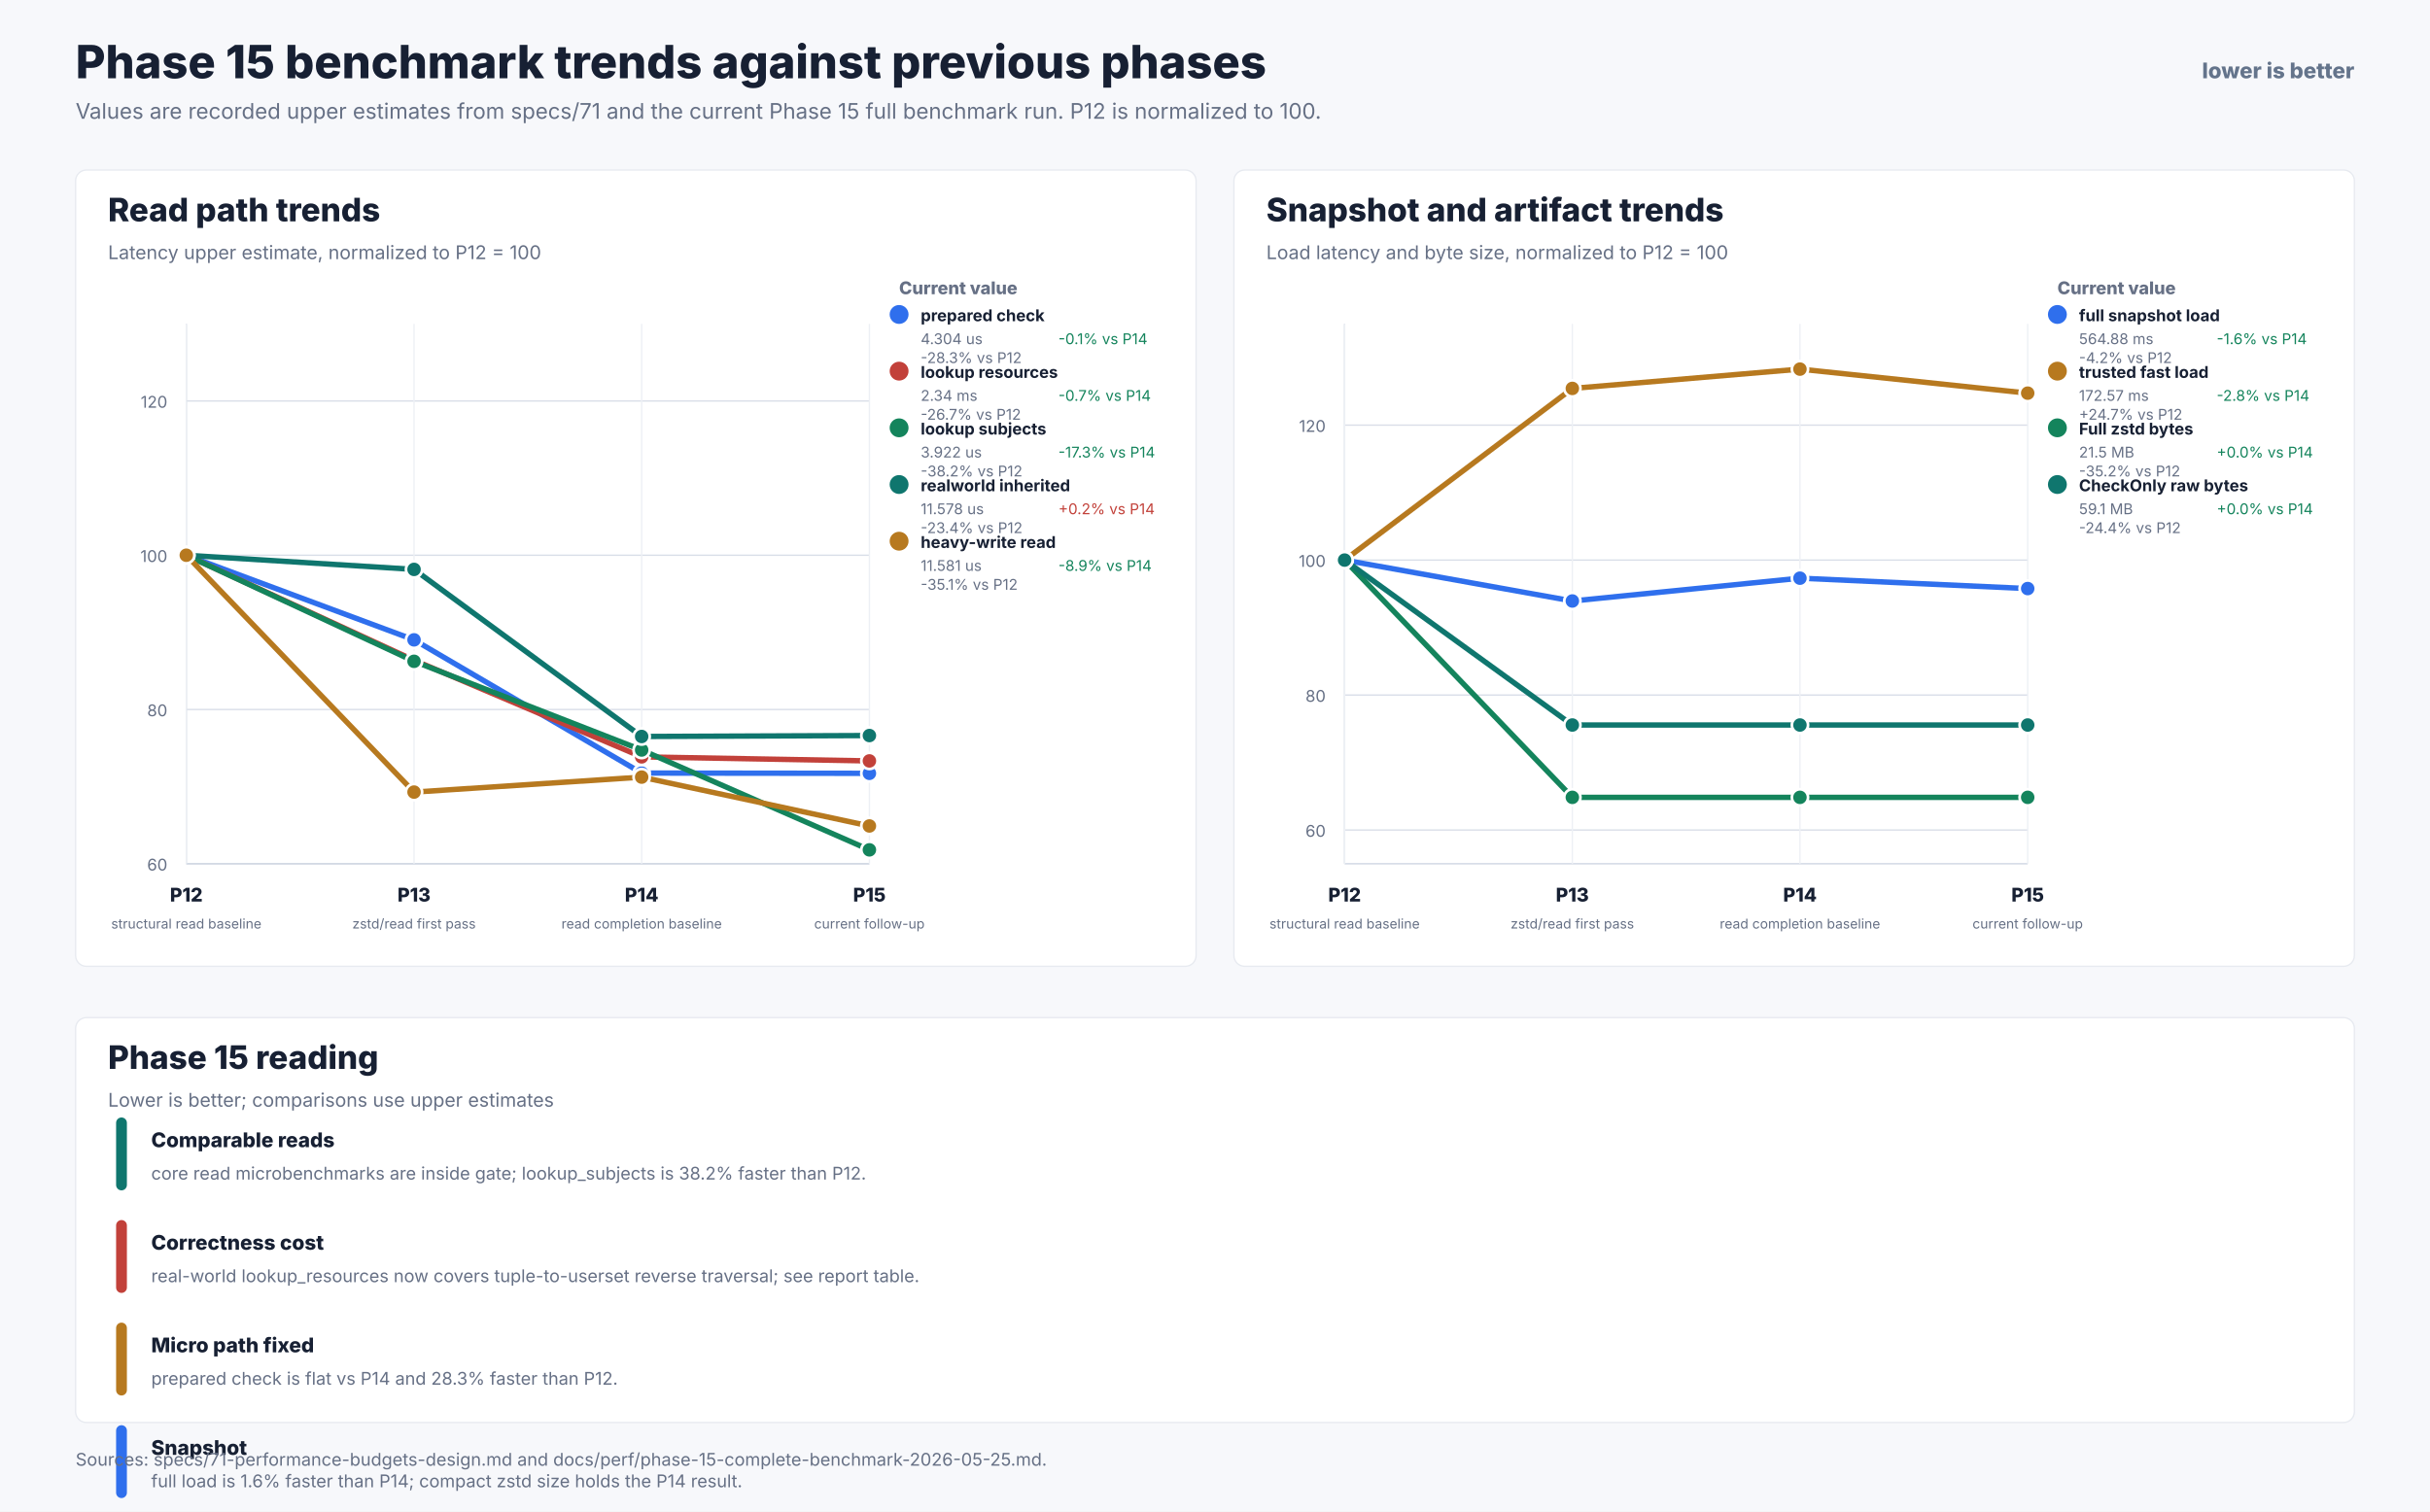
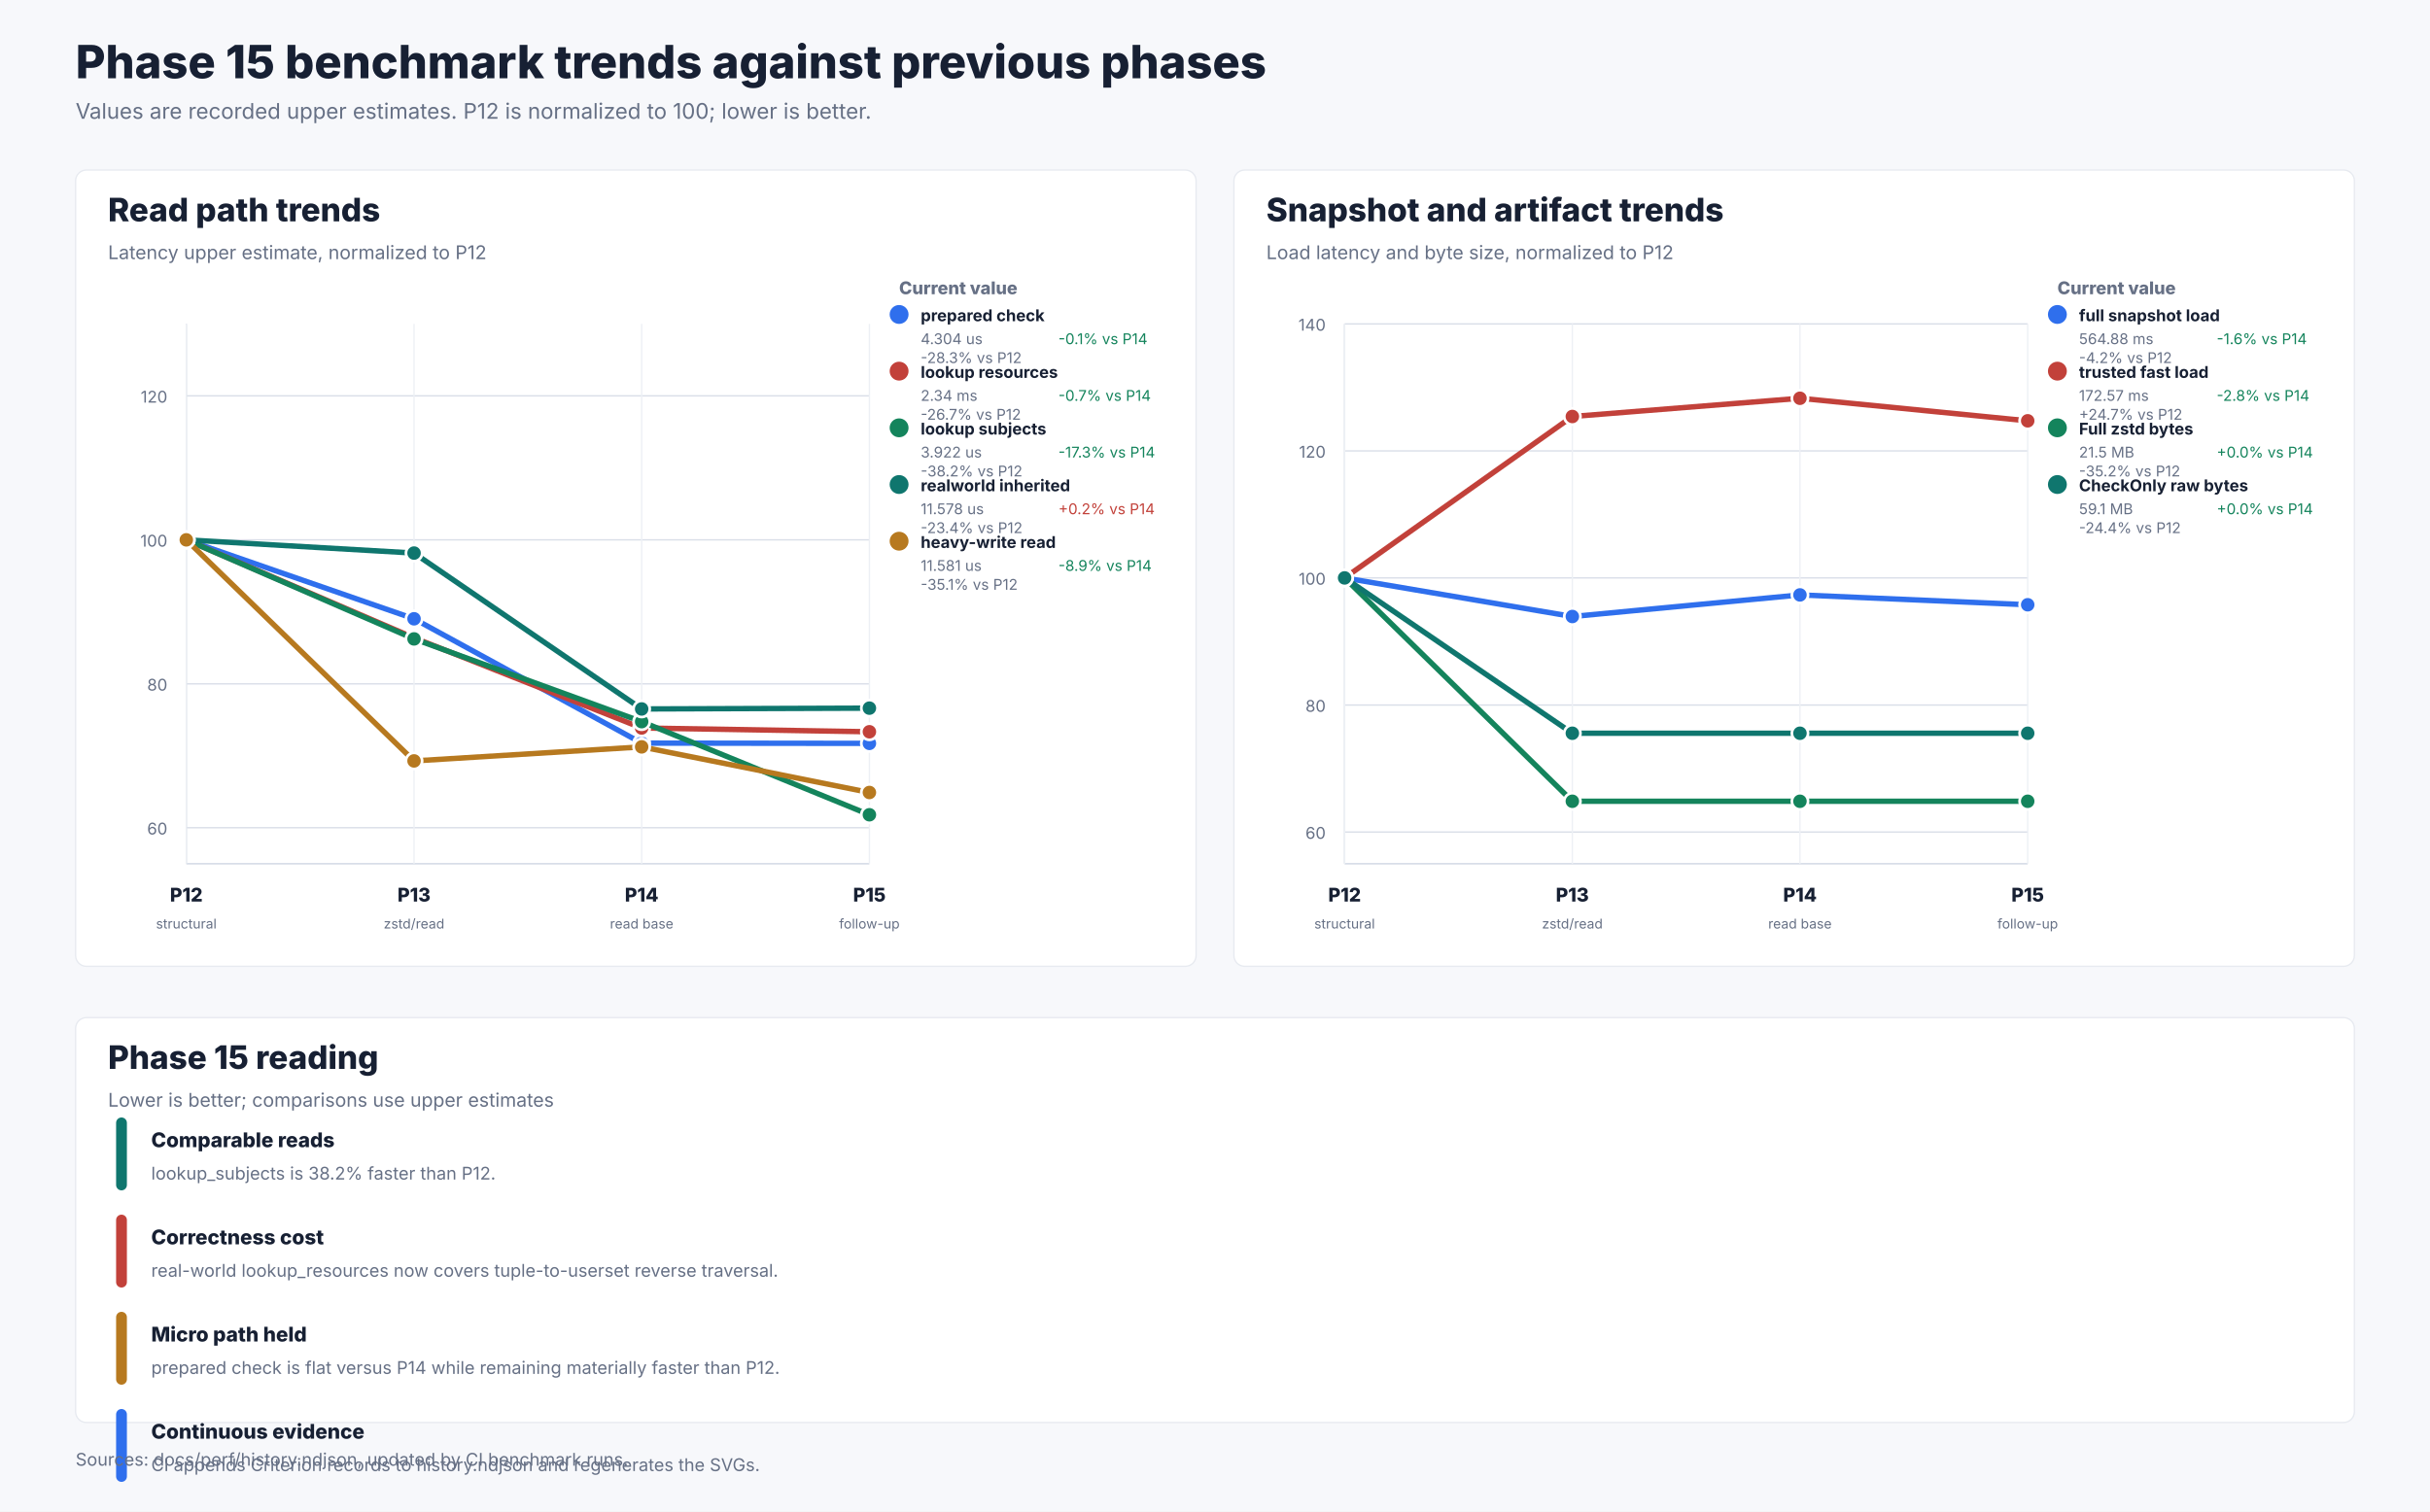
<svg xmlns="http://www.w3.org/2000/svg" width="1800" height="1120" viewBox="0 0 1800 1120" role="img" aria-labelledby="title desc">
  <rect width="1800" height="1120" fill="#f7f8fb" />
  <text x="56.0" y="58.0" font-size="34" font-weight="800" font-family="Inter, ui-sans-serif, system-ui, -apple-system, BlinkMacSystemFont, Segoe UI, sans-serif" fill="#172033" text-anchor="start">Phase 15 benchmark trends against previous phases</text>
-   <text x="56.0" y="88.0" font-size="16" font-weight="400" font-family="Inter, ui-sans-serif, system-ui, -apple-system, BlinkMacSystemFont, Segoe UI, sans-serif" fill="#667085" text-anchor="start">Values are recorded upper estimates from specs/71 and the current Phase 15 full benchmark run. P12 is normalized to 100.</text>
-   <text x="1744.0" y="58.0" font-size="16" font-weight="800" font-family="Inter, ui-sans-serif, system-ui, -apple-system, BlinkMacSystemFont, Segoe UI, sans-serif" fill="#64748b" text-anchor="end">lower is better</text>
+   <text x="56.0" y="88.0" font-size="16" font-weight="400" font-family="Inter, ui-sans-serif, system-ui, -apple-system, BlinkMacSystemFont, Segoe UI, sans-serif" fill="#667085" text-anchor="start">Values are recorded upper estimates. P12 is normalized to 100; lower is better.</text>
  <rect x="56.0" y="126.0" width="830.0" height="590.0" rx="8.0" fill="#ffffff" stroke="#e7eaf0" />
  <text x="80.0" y="164.0" font-size="24" font-weight="800" font-family="Inter, ui-sans-serif, system-ui, -apple-system, BlinkMacSystemFont, Segoe UI, sans-serif" fill="#172033" text-anchor="start">Read path trends</text>
-   <text x="80.0" y="192.0" font-size="14" font-weight="400" font-family="Inter, ui-sans-serif, system-ui, -apple-system, BlinkMacSystemFont, Segoe UI, sans-serif" fill="#667085" text-anchor="start">Latency upper estimate, normalized to P12 = 100</text>
-   <line x1="138.0" y1="640.0" x2="644.0" y2="640.0" stroke="#d9dee8" stroke-width="1.0" />
-   <text x="124.0" y="645.0" font-size="12" font-weight="400" font-family="Inter, ui-sans-serif, system-ui, -apple-system, BlinkMacSystemFont, Segoe UI, sans-serif" fill="#667085" text-anchor="end">60</text>
-   <line x1="138.0" y1="525.7" x2="644.0" y2="525.7" stroke="#d9dee8" stroke-width="1.0" />
-   <text x="124.0" y="530.7" font-size="12" font-weight="400" font-family="Inter, ui-sans-serif, system-ui, -apple-system, BlinkMacSystemFont, Segoe UI, sans-serif" fill="#667085" text-anchor="end">80</text>
-   <line x1="138.0" y1="411.4" x2="644.0" y2="411.4" stroke="#d9dee8" stroke-width="1.0" />
-   <text x="124.0" y="416.4" font-size="12" font-weight="400" font-family="Inter, ui-sans-serif, system-ui, -apple-system, BlinkMacSystemFont, Segoe UI, sans-serif" fill="#667085" text-anchor="end">100</text>
-   <line x1="138.0" y1="297.1" x2="644.0" y2="297.1" stroke="#d9dee8" stroke-width="1.0" />
-   <text x="124.0" y="302.1" font-size="12" font-weight="400" font-family="Inter, ui-sans-serif, system-ui, -apple-system, BlinkMacSystemFont, Segoe UI, sans-serif" fill="#667085" text-anchor="end">120</text>
+   <text x="80.0" y="192.0" font-size="14" font-weight="400" font-family="Inter, ui-sans-serif, system-ui, -apple-system, BlinkMacSystemFont, Segoe UI, sans-serif" fill="#667085" text-anchor="start">Latency upper estimate, normalized to P12</text>
+   <line x1="138.0" y1="613.3" x2="644.0" y2="613.3" stroke="#d9dee8" stroke-width="1.0" />
+   <text x="124.0" y="618.3" font-size="12" font-weight="400" font-family="Inter, ui-sans-serif, system-ui, -apple-system, BlinkMacSystemFont, Segoe UI, sans-serif" fill="#667085" text-anchor="end">60</text>
+   <line x1="138.0" y1="506.7" x2="644.0" y2="506.7" stroke="#d9dee8" stroke-width="1.0" />
+   <text x="124.0" y="511.7" font-size="12" font-weight="400" font-family="Inter, ui-sans-serif, system-ui, -apple-system, BlinkMacSystemFont, Segoe UI, sans-serif" fill="#667085" text-anchor="end">80</text>
+   <line x1="138.0" y1="400.0" x2="644.0" y2="400.0" stroke="#d9dee8" stroke-width="1.0" />
+   <text x="124.0" y="405.0" font-size="12" font-weight="400" font-family="Inter, ui-sans-serif, system-ui, -apple-system, BlinkMacSystemFont, Segoe UI, sans-serif" fill="#667085" text-anchor="end">100</text>
+   <line x1="138.0" y1="293.3" x2="644.0" y2="293.3" stroke="#d9dee8" stroke-width="1.0" />
+   <text x="124.0" y="298.3" font-size="12" font-weight="400" font-family="Inter, ui-sans-serif, system-ui, -apple-system, BlinkMacSystemFont, Segoe UI, sans-serif" fill="#667085" text-anchor="end">120</text>
  <line x1="138.0" y1="240.0" x2="138.0" y2="640.0" stroke="#cfd6e2" stroke-width="1.0" />
  <line x1="138.0" y1="640.0" x2="644.0" y2="640.0" stroke="#cfd6e2" stroke-width="1.0" />
  <line x1="138.0" y1="240.0" x2="138.0" y2="640.0" stroke="#edf0f5" stroke-width="1.0" />
  <text x="138.0" y="668.0" font-size="14" font-weight="800" font-family="Inter, ui-sans-serif, system-ui, -apple-system, BlinkMacSystemFont, Segoe UI, sans-serif" fill="#172033" text-anchor="middle">P12</text>
-   <text x="138.0" y="688.0" font-size="10" font-weight="400" font-family="Inter, ui-sans-serif, system-ui, -apple-system, BlinkMacSystemFont, Segoe UI, sans-serif" fill="#667085" text-anchor="middle">structural read baseline</text>
+   <text x="138.0" y="688.0" font-size="10" font-weight="400" font-family="Inter, ui-sans-serif, system-ui, -apple-system, BlinkMacSystemFont, Segoe UI, sans-serif" fill="#667085" text-anchor="middle">structural</text>
  <line x1="306.7" y1="240.0" x2="306.7" y2="640.0" stroke="#edf0f5" stroke-width="1.0" />
  <text x="306.7" y="668.0" font-size="14" font-weight="800" font-family="Inter, ui-sans-serif, system-ui, -apple-system, BlinkMacSystemFont, Segoe UI, sans-serif" fill="#172033" text-anchor="middle">P13</text>
-   <text x="306.7" y="688.0" font-size="10" font-weight="400" font-family="Inter, ui-sans-serif, system-ui, -apple-system, BlinkMacSystemFont, Segoe UI, sans-serif" fill="#667085" text-anchor="middle">zstd/read first pass</text>
+   <text x="306.7" y="688.0" font-size="10" font-weight="400" font-family="Inter, ui-sans-serif, system-ui, -apple-system, BlinkMacSystemFont, Segoe UI, sans-serif" fill="#667085" text-anchor="middle">zstd/read</text>
  <line x1="475.3" y1="240.0" x2="475.3" y2="640.0" stroke="#edf0f5" stroke-width="1.0" />
  <text x="475.3" y="668.0" font-size="14" font-weight="800" font-family="Inter, ui-sans-serif, system-ui, -apple-system, BlinkMacSystemFont, Segoe UI, sans-serif" fill="#172033" text-anchor="middle">P14</text>
-   <text x="475.3" y="688.0" font-size="10" font-weight="400" font-family="Inter, ui-sans-serif, system-ui, -apple-system, BlinkMacSystemFont, Segoe UI, sans-serif" fill="#667085" text-anchor="middle">read completion baseline</text>
+   <text x="475.3" y="688.0" font-size="10" font-weight="400" font-family="Inter, ui-sans-serif, system-ui, -apple-system, BlinkMacSystemFont, Segoe UI, sans-serif" fill="#667085" text-anchor="middle">read base</text>
  <line x1="644.0" y1="240.0" x2="644.0" y2="640.0" stroke="#edf0f5" stroke-width="1.0" />
  <text x="644.0" y="668.0" font-size="14" font-weight="800" font-family="Inter, ui-sans-serif, system-ui, -apple-system, BlinkMacSystemFont, Segoe UI, sans-serif" fill="#172033" text-anchor="middle">P15</text>
-   <text x="644.0" y="688.0" font-size="10" font-weight="400" font-family="Inter, ui-sans-serif, system-ui, -apple-system, BlinkMacSystemFont, Segoe UI, sans-serif" fill="#667085" text-anchor="middle">current follow-up</text>
-   <polyline points="138.0,411.4 306.7,474.1 475.3,572.8 644.0,573.0" fill="none" stroke="#2f6fed" stroke-width="4" stroke-linecap="round" stroke-linejoin="round" />
-   <circle cx="138.0" cy="411.4" r="6.0" fill="#2f6fed" stroke="#ffffff" stroke-width="2" />
-   <circle cx="306.7" cy="474.1" r="6.0" fill="#2f6fed" stroke="#ffffff" stroke-width="2" />
-   <circle cx="475.3" cy="572.8" r="6.0" fill="#2f6fed" stroke="#ffffff" stroke-width="2" />
-   <circle cx="644.0" cy="573.0" r="6.0" fill="#2f6fed" stroke="#ffffff" stroke-width="2" />
-   <polyline points="138.0,411.4 306.7,489.2 475.3,560.8 644.0,563.8" fill="none" stroke="#c2413a" stroke-width="4" stroke-linecap="round" stroke-linejoin="round" />
-   <circle cx="138.0" cy="411.4" r="6.0" fill="#c2413a" stroke="#ffffff" stroke-width="2" />
-   <circle cx="306.7" cy="489.2" r="6.0" fill="#c2413a" stroke="#ffffff" stroke-width="2" />
-   <circle cx="475.3" cy="560.8" r="6.0" fill="#c2413a" stroke="#ffffff" stroke-width="2" />
-   <circle cx="644.0" cy="563.8" r="6.0" fill="#c2413a" stroke="#ffffff" stroke-width="2" />
-   <polyline points="138.0,411.4 306.7,490.0 475.3,555.7 644.0,629.7" fill="none" stroke="#14845c" stroke-width="4" stroke-linecap="round" stroke-linejoin="round" />
-   <circle cx="138.0" cy="411.4" r="6.0" fill="#14845c" stroke="#ffffff" stroke-width="2" />
-   <circle cx="306.7" cy="490.0" r="6.0" fill="#14845c" stroke="#ffffff" stroke-width="2" />
-   <circle cx="475.3" cy="555.7" r="6.0" fill="#14845c" stroke="#ffffff" stroke-width="2" />
-   <circle cx="644.0" cy="629.7" r="6.0" fill="#14845c" stroke="#ffffff" stroke-width="2" />
-   <polyline points="138.0,411.4 306.7,421.9 475.3,545.7 644.0,545.0" fill="none" stroke="#0f766e" stroke-width="4" stroke-linecap="round" stroke-linejoin="round" />
-   <circle cx="138.0" cy="411.4" r="6.0" fill="#0f766e" stroke="#ffffff" stroke-width="2" />
-   <circle cx="306.7" cy="421.9" r="6.0" fill="#0f766e" stroke="#ffffff" stroke-width="2" />
-   <circle cx="475.3" cy="545.7" r="6.0" fill="#0f766e" stroke="#ffffff" stroke-width="2" />
-   <circle cx="644.0" cy="545.0" r="6.0" fill="#0f766e" stroke="#ffffff" stroke-width="2" />
-   <polyline points="138.0,411.4 306.7,586.9 475.3,575.8 644.0,612.0" fill="none" stroke="#b7791f" stroke-width="4" stroke-linecap="round" stroke-linejoin="round" />
-   <circle cx="138.0" cy="411.4" r="6.0" fill="#b7791f" stroke="#ffffff" stroke-width="2" />
-   <circle cx="306.7" cy="586.9" r="6.0" fill="#b7791f" stroke="#ffffff" stroke-width="2" />
-   <circle cx="475.3" cy="575.8" r="6.0" fill="#b7791f" stroke="#ffffff" stroke-width="2" />
-   <circle cx="644.0" cy="612.0" r="6.0" fill="#b7791f" stroke="#ffffff" stroke-width="2" />
+   <text x="644.0" y="688.0" font-size="10" font-weight="400" font-family="Inter, ui-sans-serif, system-ui, -apple-system, BlinkMacSystemFont, Segoe UI, sans-serif" fill="#667085" text-anchor="middle">follow-up</text>
+   <polyline points="138.0,400.0 306.7,458.5 475.3,550.6 644.0,550.8" fill="none" stroke="#2f6fed" stroke-width="4" stroke-linecap="round" stroke-linejoin="round" />
+   <circle cx="138.0" cy="400.0" r="6.0" fill="#2f6fed" stroke="#ffffff" stroke-width="2" />
+   <circle cx="306.7" cy="458.5" r="6.0" fill="#2f6fed" stroke="#ffffff" stroke-width="2" />
+   <circle cx="475.3" cy="550.6" r="6.0" fill="#2f6fed" stroke="#ffffff" stroke-width="2" />
+   <circle cx="644.0" cy="550.8" r="6.0" fill="#2f6fed" stroke="#ffffff" stroke-width="2" />
+   <polyline points="138.0,400.0 306.7,472.6 475.3,539.4 644.0,542.2" fill="none" stroke="#c2413a" stroke-width="4" stroke-linecap="round" stroke-linejoin="round" />
+   <circle cx="138.0" cy="400.0" r="6.0" fill="#c2413a" stroke="#ffffff" stroke-width="2" />
+   <circle cx="306.7" cy="472.6" r="6.0" fill="#c2413a" stroke="#ffffff" stroke-width="2" />
+   <circle cx="475.3" cy="539.4" r="6.0" fill="#c2413a" stroke="#ffffff" stroke-width="2" />
+   <circle cx="644.0" cy="542.2" r="6.0" fill="#c2413a" stroke="#ffffff" stroke-width="2" />
+   <polyline points="138.0,400.0 306.7,473.4 475.3,534.7 644.0,603.7" fill="none" stroke="#14845c" stroke-width="4" stroke-linecap="round" stroke-linejoin="round" />
+   <circle cx="138.0" cy="400.0" r="6.0" fill="#14845c" stroke="#ffffff" stroke-width="2" />
+   <circle cx="306.7" cy="473.4" r="6.0" fill="#14845c" stroke="#ffffff" stroke-width="2" />
+   <circle cx="475.3" cy="534.7" r="6.0" fill="#14845c" stroke="#ffffff" stroke-width="2" />
+   <circle cx="644.0" cy="603.7" r="6.0" fill="#14845c" stroke="#ffffff" stroke-width="2" />
+   <polyline points="138.0,400.0 306.7,409.8 475.3,525.3 644.0,524.7" fill="none" stroke="#0f766e" stroke-width="4" stroke-linecap="round" stroke-linejoin="round" />
+   <circle cx="138.0" cy="400.0" r="6.0" fill="#0f766e" stroke="#ffffff" stroke-width="2" />
+   <circle cx="306.7" cy="409.8" r="6.0" fill="#0f766e" stroke="#ffffff" stroke-width="2" />
+   <circle cx="475.3" cy="525.3" r="6.0" fill="#0f766e" stroke="#ffffff" stroke-width="2" />
+   <circle cx="644.0" cy="524.7" r="6.0" fill="#0f766e" stroke="#ffffff" stroke-width="2" />
+   <polyline points="138.0,400.0 306.7,563.8 475.3,553.4 644.0,587.2" fill="none" stroke="#b7791f" stroke-width="4" stroke-linecap="round" stroke-linejoin="round" />
+   <circle cx="138.0" cy="400.0" r="6.0" fill="#b7791f" stroke="#ffffff" stroke-width="2" />
+   <circle cx="306.7" cy="563.8" r="6.0" fill="#b7791f" stroke="#ffffff" stroke-width="2" />
+   <circle cx="475.3" cy="553.4" r="6.0" fill="#b7791f" stroke="#ffffff" stroke-width="2" />
+   <circle cx="644.0" cy="587.2" r="6.0" fill="#b7791f" stroke="#ffffff" stroke-width="2" />
  <text x="666.0" y="218.0" font-size="13" font-weight="800" font-family="Inter, ui-sans-serif, system-ui, -apple-system, BlinkMacSystemFont, Segoe UI, sans-serif" fill="#667085" text-anchor="start">Current value</text>
  <circle cx="666.0" cy="233.0" r="6.0" fill="#2f6fed" stroke="#2f6fed" stroke-width="2" />
  <text x="682.0" y="238.0" font-size="12" font-weight="700" font-family="Inter, ui-sans-serif, system-ui, -apple-system, BlinkMacSystemFont, Segoe UI, sans-serif" fill="#172033" text-anchor="start">prepared check</text>
  <text x="682.0" y="255.0" font-size="11" font-weight="400" font-family="Inter, ui-sans-serif, system-ui, -apple-system, BlinkMacSystemFont, Segoe UI, sans-serif" fill="#667085" text-anchor="start">4.304 us</text>
  <text x="784.0" y="255.0" font-size="11" font-weight="400" font-family="Inter, ui-sans-serif, system-ui, -apple-system, BlinkMacSystemFont, Segoe UI, sans-serif" fill="#14845c" text-anchor="start">-0.1% vs P14</text>
  <text x="682.0" y="269.0" font-size="11" font-weight="400" font-family="Inter, ui-sans-serif, system-ui, -apple-system, BlinkMacSystemFont, Segoe UI, sans-serif" fill="#667085" text-anchor="start">-28.3% vs P12</text>
  <circle cx="666.0" cy="275.0" r="6.0" fill="#c2413a" stroke="#c2413a" stroke-width="2" />
  <text x="682.0" y="280.0" font-size="12" font-weight="700" font-family="Inter, ui-sans-serif, system-ui, -apple-system, BlinkMacSystemFont, Segoe UI, sans-serif" fill="#172033" text-anchor="start">lookup resources</text>
  <text x="682.0" y="297.0" font-size="11" font-weight="400" font-family="Inter, ui-sans-serif, system-ui, -apple-system, BlinkMacSystemFont, Segoe UI, sans-serif" fill="#667085" text-anchor="start">2.34 ms</text>
  <text x="784.0" y="297.0" font-size="11" font-weight="400" font-family="Inter, ui-sans-serif, system-ui, -apple-system, BlinkMacSystemFont, Segoe UI, sans-serif" fill="#14845c" text-anchor="start">-0.7% vs P14</text>
  <text x="682.0" y="311.0" font-size="11" font-weight="400" font-family="Inter, ui-sans-serif, system-ui, -apple-system, BlinkMacSystemFont, Segoe UI, sans-serif" fill="#667085" text-anchor="start">-26.7% vs P12</text>
  <circle cx="666.0" cy="317.0" r="6.0" fill="#14845c" stroke="#14845c" stroke-width="2" />
  <text x="682.0" y="322.0" font-size="12" font-weight="700" font-family="Inter, ui-sans-serif, system-ui, -apple-system, BlinkMacSystemFont, Segoe UI, sans-serif" fill="#172033" text-anchor="start">lookup subjects</text>
  <text x="682.0" y="339.0" font-size="11" font-weight="400" font-family="Inter, ui-sans-serif, system-ui, -apple-system, BlinkMacSystemFont, Segoe UI, sans-serif" fill="#667085" text-anchor="start">3.922 us</text>
  <text x="784.0" y="339.0" font-size="11" font-weight="400" font-family="Inter, ui-sans-serif, system-ui, -apple-system, BlinkMacSystemFont, Segoe UI, sans-serif" fill="#14845c" text-anchor="start">-17.3% vs P14</text>
  <text x="682.0" y="353.0" font-size="11" font-weight="400" font-family="Inter, ui-sans-serif, system-ui, -apple-system, BlinkMacSystemFont, Segoe UI, sans-serif" fill="#667085" text-anchor="start">-38.2% vs P12</text>
  <circle cx="666.0" cy="359.0" r="6.0" fill="#0f766e" stroke="#0f766e" stroke-width="2" />
  <text x="682.0" y="364.0" font-size="12" font-weight="700" font-family="Inter, ui-sans-serif, system-ui, -apple-system, BlinkMacSystemFont, Segoe UI, sans-serif" fill="#172033" text-anchor="start">realworld inherited</text>
  <text x="682.0" y="381.0" font-size="11" font-weight="400" font-family="Inter, ui-sans-serif, system-ui, -apple-system, BlinkMacSystemFont, Segoe UI, sans-serif" fill="#667085" text-anchor="start">11.578 us</text>
  <text x="784.0" y="381.0" font-size="11" font-weight="400" font-family="Inter, ui-sans-serif, system-ui, -apple-system, BlinkMacSystemFont, Segoe UI, sans-serif" fill="#c2413a" text-anchor="start">+0.2% vs P14</text>
  <text x="682.0" y="395.0" font-size="11" font-weight="400" font-family="Inter, ui-sans-serif, system-ui, -apple-system, BlinkMacSystemFont, Segoe UI, sans-serif" fill="#667085" text-anchor="start">-23.4% vs P12</text>
  <circle cx="666.0" cy="401.0" r="6.0" fill="#b7791f" stroke="#b7791f" stroke-width="2" />
  <text x="682.0" y="406.0" font-size="12" font-weight="700" font-family="Inter, ui-sans-serif, system-ui, -apple-system, BlinkMacSystemFont, Segoe UI, sans-serif" fill="#172033" text-anchor="start">heavy-write read</text>
  <text x="682.0" y="423.0" font-size="11" font-weight="400" font-family="Inter, ui-sans-serif, system-ui, -apple-system, BlinkMacSystemFont, Segoe UI, sans-serif" fill="#667085" text-anchor="start">11.581 us</text>
  <text x="784.0" y="423.0" font-size="11" font-weight="400" font-family="Inter, ui-sans-serif, system-ui, -apple-system, BlinkMacSystemFont, Segoe UI, sans-serif" fill="#14845c" text-anchor="start">-8.9% vs P14</text>
  <text x="682.0" y="437.0" font-size="11" font-weight="400" font-family="Inter, ui-sans-serif, system-ui, -apple-system, BlinkMacSystemFont, Segoe UI, sans-serif" fill="#667085" text-anchor="start">-35.1% vs P12</text>
  <rect x="914.0" y="126.0" width="830.0" height="590.0" rx="8.0" fill="#ffffff" stroke="#e7eaf0" />
  <text x="938.0" y="164.0" font-size="24" font-weight="800" font-family="Inter, ui-sans-serif, system-ui, -apple-system, BlinkMacSystemFont, Segoe UI, sans-serif" fill="#172033" text-anchor="start">Snapshot and artifact trends</text>
-   <text x="938.0" y="192.0" font-size="14" font-weight="400" font-family="Inter, ui-sans-serif, system-ui, -apple-system, BlinkMacSystemFont, Segoe UI, sans-serif" fill="#667085" text-anchor="start">Load latency and byte size, normalized to P12 = 100</text>
-   <line x1="996.0" y1="615.0" x2="1502.0" y2="615.0" stroke="#d9dee8" stroke-width="1.0" />
-   <text x="982.0" y="620.0" font-size="12" font-weight="400" font-family="Inter, ui-sans-serif, system-ui, -apple-system, BlinkMacSystemFont, Segoe UI, sans-serif" fill="#667085" text-anchor="end">60</text>
-   <line x1="996.0" y1="515.0" x2="1502.0" y2="515.0" stroke="#d9dee8" stroke-width="1.0" />
-   <text x="982.0" y="520.0" font-size="12" font-weight="400" font-family="Inter, ui-sans-serif, system-ui, -apple-system, BlinkMacSystemFont, Segoe UI, sans-serif" fill="#667085" text-anchor="end">80</text>
-   <line x1="996.0" y1="415.0" x2="1502.0" y2="415.0" stroke="#d9dee8" stroke-width="1.0" />
-   <text x="982.0" y="420.0" font-size="12" font-weight="400" font-family="Inter, ui-sans-serif, system-ui, -apple-system, BlinkMacSystemFont, Segoe UI, sans-serif" fill="#667085" text-anchor="end">100</text>
-   <line x1="996.0" y1="315.0" x2="1502.0" y2="315.0" stroke="#d9dee8" stroke-width="1.0" />
-   <text x="982.0" y="320.0" font-size="12" font-weight="400" font-family="Inter, ui-sans-serif, system-ui, -apple-system, BlinkMacSystemFont, Segoe UI, sans-serif" fill="#667085" text-anchor="end">120</text>
+   <text x="938.0" y="192.0" font-size="14" font-weight="400" font-family="Inter, ui-sans-serif, system-ui, -apple-system, BlinkMacSystemFont, Segoe UI, sans-serif" fill="#667085" text-anchor="start">Load latency and byte size, normalized to P12</text>
+   <line x1="996.0" y1="616.5" x2="1502.0" y2="616.5" stroke="#d9dee8" stroke-width="1.0" />
+   <text x="982.0" y="621.5" font-size="12" font-weight="400" font-family="Inter, ui-sans-serif, system-ui, -apple-system, BlinkMacSystemFont, Segoe UI, sans-serif" fill="#667085" text-anchor="end">60</text>
+   <line x1="996.0" y1="522.4" x2="1502.0" y2="522.4" stroke="#d9dee8" stroke-width="1.0" />
+   <text x="982.0" y="527.4" font-size="12" font-weight="400" font-family="Inter, ui-sans-serif, system-ui, -apple-system, BlinkMacSystemFont, Segoe UI, sans-serif" fill="#667085" text-anchor="end">80</text>
+   <line x1="996.0" y1="428.2" x2="1502.0" y2="428.2" stroke="#d9dee8" stroke-width="1.0" />
+   <text x="982.0" y="433.2" font-size="12" font-weight="400" font-family="Inter, ui-sans-serif, system-ui, -apple-system, BlinkMacSystemFont, Segoe UI, sans-serif" fill="#667085" text-anchor="end">100</text>
+   <line x1="996.0" y1="334.1" x2="1502.0" y2="334.1" stroke="#d9dee8" stroke-width="1.0" />
+   <text x="982.0" y="339.1" font-size="12" font-weight="400" font-family="Inter, ui-sans-serif, system-ui, -apple-system, BlinkMacSystemFont, Segoe UI, sans-serif" fill="#667085" text-anchor="end">120</text>
+   <line x1="996.0" y1="240.0" x2="1502.0" y2="240.0" stroke="#d9dee8" stroke-width="1.0" />
+   <text x="982.0" y="245.0" font-size="12" font-weight="400" font-family="Inter, ui-sans-serif, system-ui, -apple-system, BlinkMacSystemFont, Segoe UI, sans-serif" fill="#667085" text-anchor="end">140</text>
  <line x1="996.0" y1="240.0" x2="996.0" y2="640.0" stroke="#cfd6e2" stroke-width="1.0" />
  <line x1="996.0" y1="640.0" x2="1502.0" y2="640.0" stroke="#cfd6e2" stroke-width="1.0" />
  <line x1="996.0" y1="240.0" x2="996.0" y2="640.0" stroke="#edf0f5" stroke-width="1.0" />
  <text x="996.0" y="668.0" font-size="14" font-weight="800" font-family="Inter, ui-sans-serif, system-ui, -apple-system, BlinkMacSystemFont, Segoe UI, sans-serif" fill="#172033" text-anchor="middle">P12</text>
-   <text x="996.0" y="688.0" font-size="10" font-weight="400" font-family="Inter, ui-sans-serif, system-ui, -apple-system, BlinkMacSystemFont, Segoe UI, sans-serif" fill="#667085" text-anchor="middle">structural read baseline</text>
+   <text x="996.0" y="688.0" font-size="10" font-weight="400" font-family="Inter, ui-sans-serif, system-ui, -apple-system, BlinkMacSystemFont, Segoe UI, sans-serif" fill="#667085" text-anchor="middle">structural</text>
  <line x1="1164.7" y1="240.0" x2="1164.7" y2="640.0" stroke="#edf0f5" stroke-width="1.0" />
  <text x="1164.7" y="668.0" font-size="14" font-weight="800" font-family="Inter, ui-sans-serif, system-ui, -apple-system, BlinkMacSystemFont, Segoe UI, sans-serif" fill="#172033" text-anchor="middle">P13</text>
-   <text x="1164.7" y="688.0" font-size="10" font-weight="400" font-family="Inter, ui-sans-serif, system-ui, -apple-system, BlinkMacSystemFont, Segoe UI, sans-serif" fill="#667085" text-anchor="middle">zstd/read first pass</text>
+   <text x="1164.7" y="688.0" font-size="10" font-weight="400" font-family="Inter, ui-sans-serif, system-ui, -apple-system, BlinkMacSystemFont, Segoe UI, sans-serif" fill="#667085" text-anchor="middle">zstd/read</text>
  <line x1="1333.3" y1="240.0" x2="1333.3" y2="640.0" stroke="#edf0f5" stroke-width="1.0" />
  <text x="1333.3" y="668.0" font-size="14" font-weight="800" font-family="Inter, ui-sans-serif, system-ui, -apple-system, BlinkMacSystemFont, Segoe UI, sans-serif" fill="#172033" text-anchor="middle">P14</text>
-   <text x="1333.3" y="688.0" font-size="10" font-weight="400" font-family="Inter, ui-sans-serif, system-ui, -apple-system, BlinkMacSystemFont, Segoe UI, sans-serif" fill="#667085" text-anchor="middle">read completion baseline</text>
+   <text x="1333.3" y="688.0" font-size="10" font-weight="400" font-family="Inter, ui-sans-serif, system-ui, -apple-system, BlinkMacSystemFont, Segoe UI, sans-serif" fill="#667085" text-anchor="middle">read base</text>
  <line x1="1502.0" y1="240.0" x2="1502.0" y2="640.0" stroke="#edf0f5" stroke-width="1.0" />
  <text x="1502.0" y="668.0" font-size="14" font-weight="800" font-family="Inter, ui-sans-serif, system-ui, -apple-system, BlinkMacSystemFont, Segoe UI, sans-serif" fill="#172033" text-anchor="middle">P15</text>
-   <text x="1502.0" y="688.0" font-size="10" font-weight="400" font-family="Inter, ui-sans-serif, system-ui, -apple-system, BlinkMacSystemFont, Segoe UI, sans-serif" fill="#667085" text-anchor="middle">current follow-up</text>
-   <polyline points="996.0,415.0 1164.7,445.3 1333.3,428.4 1502.0,436.1" fill="none" stroke="#2f6fed" stroke-width="4" stroke-linecap="round" stroke-linejoin="round" />
-   <circle cx="996.0" cy="415.0" r="6.0" fill="#2f6fed" stroke="#ffffff" stroke-width="2" />
-   <circle cx="1164.7" cy="445.3" r="6.0" fill="#2f6fed" stroke="#ffffff" stroke-width="2" />
-   <circle cx="1333.3" cy="428.4" r="6.0" fill="#2f6fed" stroke="#ffffff" stroke-width="2" />
-   <circle cx="1502.0" cy="436.1" r="6.0" fill="#2f6fed" stroke="#ffffff" stroke-width="2" />
-   <polyline points="996.0,415.0 1164.7,287.8 1333.3,273.5 1502.0,291.3" fill="none" stroke="#b7791f" stroke-width="4" stroke-linecap="round" stroke-linejoin="round" />
-   <circle cx="996.0" cy="415.0" r="6.0" fill="#b7791f" stroke="#ffffff" stroke-width="2" />
-   <circle cx="1164.7" cy="287.8" r="6.0" fill="#b7791f" stroke="#ffffff" stroke-width="2" />
-   <circle cx="1333.3" cy="273.5" r="6.0" fill="#b7791f" stroke="#ffffff" stroke-width="2" />
-   <circle cx="1502.0" cy="291.3" r="6.0" fill="#b7791f" stroke="#ffffff" stroke-width="2" />
-   <polyline points="996.0,415.0 1164.7,590.8 1333.3,590.8 1502.0,590.8" fill="none" stroke="#14845c" stroke-width="4" stroke-linecap="round" stroke-linejoin="round" />
-   <circle cx="996.0" cy="415.0" r="6.0" fill="#14845c" stroke="#ffffff" stroke-width="2" />
-   <circle cx="1164.7" cy="590.8" r="6.0" fill="#14845c" stroke="#ffffff" stroke-width="2" />
-   <circle cx="1333.3" cy="590.8" r="6.0" fill="#14845c" stroke="#ffffff" stroke-width="2" />
-   <circle cx="1502.0" cy="590.8" r="6.0" fill="#14845c" stroke="#ffffff" stroke-width="2" />
-   <polyline points="996.0,415.0 1164.7,537.2 1333.3,537.2 1502.0,537.2" fill="none" stroke="#0f766e" stroke-width="4" stroke-linecap="round" stroke-linejoin="round" />
-   <circle cx="996.0" cy="415.0" r="6.0" fill="#0f766e" stroke="#ffffff" stroke-width="2" />
-   <circle cx="1164.7" cy="537.2" r="6.0" fill="#0f766e" stroke="#ffffff" stroke-width="2" />
-   <circle cx="1333.3" cy="537.2" r="6.0" fill="#0f766e" stroke="#ffffff" stroke-width="2" />
-   <circle cx="1502.0" cy="537.2" r="6.0" fill="#0f766e" stroke="#ffffff" stroke-width="2" />
+   <text x="1502.0" y="688.0" font-size="10" font-weight="400" font-family="Inter, ui-sans-serif, system-ui, -apple-system, BlinkMacSystemFont, Segoe UI, sans-serif" fill="#667085" text-anchor="middle">follow-up</text>
+   <polyline points="996.0,428.2 1164.7,456.8 1333.3,440.8 1502.0,448.1" fill="none" stroke="#2f6fed" stroke-width="4" stroke-linecap="round" stroke-linejoin="round" />
+   <circle cx="996.0" cy="428.2" r="6.0" fill="#2f6fed" stroke="#ffffff" stroke-width="2" />
+   <circle cx="1164.7" cy="456.8" r="6.0" fill="#2f6fed" stroke="#ffffff" stroke-width="2" />
+   <circle cx="1333.3" cy="440.8" r="6.0" fill="#2f6fed" stroke="#ffffff" stroke-width="2" />
+   <circle cx="1502.0" cy="448.1" r="6.0" fill="#2f6fed" stroke="#ffffff" stroke-width="2" />
+   <polyline points="996.0,428.2 1164.7,308.6 1333.3,295.1 1502.0,311.8" fill="none" stroke="#c2413a" stroke-width="4" stroke-linecap="round" stroke-linejoin="round" />
+   <circle cx="996.0" cy="428.2" r="6.0" fill="#c2413a" stroke="#ffffff" stroke-width="2" />
+   <circle cx="1164.7" cy="308.6" r="6.0" fill="#c2413a" stroke="#ffffff" stroke-width="2" />
+   <circle cx="1333.3" cy="295.1" r="6.0" fill="#c2413a" stroke="#ffffff" stroke-width="2" />
+   <circle cx="1502.0" cy="311.8" r="6.0" fill="#c2413a" stroke="#ffffff" stroke-width="2" />
+   <polyline points="996.0,428.2 1164.7,593.7 1333.3,593.7 1502.0,593.7" fill="none" stroke="#14845c" stroke-width="4" stroke-linecap="round" stroke-linejoin="round" />
+   <circle cx="996.0" cy="428.2" r="6.0" fill="#14845c" stroke="#ffffff" stroke-width="2" />
+   <circle cx="1164.7" cy="593.7" r="6.0" fill="#14845c" stroke="#ffffff" stroke-width="2" />
+   <circle cx="1333.3" cy="593.7" r="6.0" fill="#14845c" stroke="#ffffff" stroke-width="2" />
+   <circle cx="1502.0" cy="593.7" r="6.0" fill="#14845c" stroke="#ffffff" stroke-width="2" />
+   <polyline points="996.0,428.2 1164.7,543.3 1333.3,543.3 1502.0,543.3" fill="none" stroke="#0f766e" stroke-width="4" stroke-linecap="round" stroke-linejoin="round" />
+   <circle cx="996.0" cy="428.2" r="6.0" fill="#0f766e" stroke="#ffffff" stroke-width="2" />
+   <circle cx="1164.7" cy="543.3" r="6.0" fill="#0f766e" stroke="#ffffff" stroke-width="2" />
+   <circle cx="1333.3" cy="543.3" r="6.0" fill="#0f766e" stroke="#ffffff" stroke-width="2" />
+   <circle cx="1502.0" cy="543.3" r="6.0" fill="#0f766e" stroke="#ffffff" stroke-width="2" />
  <text x="1524.0" y="218.0" font-size="13" font-weight="800" font-family="Inter, ui-sans-serif, system-ui, -apple-system, BlinkMacSystemFont, Segoe UI, sans-serif" fill="#667085" text-anchor="start">Current value</text>
  <circle cx="1524.0" cy="233.0" r="6.0" fill="#2f6fed" stroke="#2f6fed" stroke-width="2" />
  <text x="1540.0" y="238.0" font-size="12" font-weight="700" font-family="Inter, ui-sans-serif, system-ui, -apple-system, BlinkMacSystemFont, Segoe UI, sans-serif" fill="#172033" text-anchor="start">full snapshot load</text>
  <text x="1540.0" y="255.0" font-size="11" font-weight="400" font-family="Inter, ui-sans-serif, system-ui, -apple-system, BlinkMacSystemFont, Segoe UI, sans-serif" fill="#667085" text-anchor="start">564.88 ms</text>
  <text x="1642.0" y="255.0" font-size="11" font-weight="400" font-family="Inter, ui-sans-serif, system-ui, -apple-system, BlinkMacSystemFont, Segoe UI, sans-serif" fill="#14845c" text-anchor="start">-1.6% vs P14</text>
  <text x="1540.0" y="269.0" font-size="11" font-weight="400" font-family="Inter, ui-sans-serif, system-ui, -apple-system, BlinkMacSystemFont, Segoe UI, sans-serif" fill="#667085" text-anchor="start">-4.2% vs P12</text>
-   <circle cx="1524.0" cy="275.0" r="6.0" fill="#b7791f" stroke="#b7791f" stroke-width="2" />
+   <circle cx="1524.0" cy="275.0" r="6.0" fill="#c2413a" stroke="#c2413a" stroke-width="2" />
  <text x="1540.0" y="280.0" font-size="12" font-weight="700" font-family="Inter, ui-sans-serif, system-ui, -apple-system, BlinkMacSystemFont, Segoe UI, sans-serif" fill="#172033" text-anchor="start">trusted fast load</text>
  <text x="1540.0" y="297.0" font-size="11" font-weight="400" font-family="Inter, ui-sans-serif, system-ui, -apple-system, BlinkMacSystemFont, Segoe UI, sans-serif" fill="#667085" text-anchor="start">172.57 ms</text>
  <text x="1642.0" y="297.0" font-size="11" font-weight="400" font-family="Inter, ui-sans-serif, system-ui, -apple-system, BlinkMacSystemFont, Segoe UI, sans-serif" fill="#14845c" text-anchor="start">-2.8% vs P14</text>
  <text x="1540.0" y="311.0" font-size="11" font-weight="400" font-family="Inter, ui-sans-serif, system-ui, -apple-system, BlinkMacSystemFont, Segoe UI, sans-serif" fill="#667085" text-anchor="start">+24.7% vs P12</text>
  <circle cx="1524.0" cy="317.0" r="6.0" fill="#14845c" stroke="#14845c" stroke-width="2" />
  <text x="1540.0" y="322.0" font-size="12" font-weight="700" font-family="Inter, ui-sans-serif, system-ui, -apple-system, BlinkMacSystemFont, Segoe UI, sans-serif" fill="#172033" text-anchor="start">Full zstd bytes</text>
  <text x="1540.0" y="339.0" font-size="11" font-weight="400" font-family="Inter, ui-sans-serif, system-ui, -apple-system, BlinkMacSystemFont, Segoe UI, sans-serif" fill="#667085" text-anchor="start">21.5 MB</text>
  <text x="1642.0" y="339.0" font-size="11" font-weight="400" font-family="Inter, ui-sans-serif, system-ui, -apple-system, BlinkMacSystemFont, Segoe UI, sans-serif" fill="#14845c" text-anchor="start">+0.0% vs P14</text>
  <text x="1540.0" y="353.0" font-size="11" font-weight="400" font-family="Inter, ui-sans-serif, system-ui, -apple-system, BlinkMacSystemFont, Segoe UI, sans-serif" fill="#667085" text-anchor="start">-35.2% vs P12</text>
  <circle cx="1524.0" cy="359.0" r="6.0" fill="#0f766e" stroke="#0f766e" stroke-width="2" />
  <text x="1540.0" y="364.0" font-size="12" font-weight="700" font-family="Inter, ui-sans-serif, system-ui, -apple-system, BlinkMacSystemFont, Segoe UI, sans-serif" fill="#172033" text-anchor="start">CheckOnly raw bytes</text>
  <text x="1540.0" y="381.0" font-size="11" font-weight="400" font-family="Inter, ui-sans-serif, system-ui, -apple-system, BlinkMacSystemFont, Segoe UI, sans-serif" fill="#667085" text-anchor="start">59.1 MB</text>
  <text x="1642.0" y="381.0" font-size="11" font-weight="400" font-family="Inter, ui-sans-serif, system-ui, -apple-system, BlinkMacSystemFont, Segoe UI, sans-serif" fill="#14845c" text-anchor="start">+0.0% vs P14</text>
  <text x="1540.0" y="395.0" font-size="11" font-weight="400" font-family="Inter, ui-sans-serif, system-ui, -apple-system, BlinkMacSystemFont, Segoe UI, sans-serif" fill="#667085" text-anchor="start">-24.4% vs P12</text>
  <rect x="56.0" y="754.0" width="1688.0" height="300.0" rx="8.0" fill="#ffffff" stroke="#e7eaf0" />
  <text x="80.0" y="792.0" font-size="24" font-weight="800" font-family="Inter, ui-sans-serif, system-ui, -apple-system, BlinkMacSystemFont, Segoe UI, sans-serif" fill="#172033" text-anchor="start">Phase 15 reading</text>
  <text x="80.0" y="820.0" font-size="14" font-weight="400" font-family="Inter, ui-sans-serif, system-ui, -apple-system, BlinkMacSystemFont, Segoe UI, sans-serif" fill="#667085" text-anchor="start">Lower is better; comparisons use upper estimates</text>
  <rect x="86.0" y="828.0" width="8.0" height="54.0" rx="4.0" fill="#0f766e" />
  <text x="112.0" y="850.0" font-size="15" font-weight="800" font-family="Inter, ui-sans-serif, system-ui, -apple-system, BlinkMacSystemFont, Segoe UI, sans-serif" fill="#172033" text-anchor="start">Comparable reads</text>
-   <text x="112.0" y="874.0" font-size="13" font-weight="400" font-family="Inter, ui-sans-serif, system-ui, -apple-system, BlinkMacSystemFont, Segoe UI, sans-serif" fill="#667085" text-anchor="start">core read microbenchmarks are inside gate; lookup_subjects is 38.2% faster than P12.</text>
-   <rect x="86.0" y="904.0" width="8.0" height="54.0" rx="4.0" fill="#c2413a" />
-   <text x="112.0" y="926.0" font-size="15" font-weight="800" font-family="Inter, ui-sans-serif, system-ui, -apple-system, BlinkMacSystemFont, Segoe UI, sans-serif" fill="#172033" text-anchor="start">Correctness cost</text>
-   <text x="112.0" y="950.0" font-size="13" font-weight="400" font-family="Inter, ui-sans-serif, system-ui, -apple-system, BlinkMacSystemFont, Segoe UI, sans-serif" fill="#667085" text-anchor="start">real-world lookup_resources now covers tuple-to-userset reverse traversal; see report table.</text>
-   <rect x="86.0" y="980.0" width="8.0" height="54.0" rx="4.0" fill="#b7791f" />
-   <text x="112.0" y="1002.0" font-size="15" font-weight="800" font-family="Inter, ui-sans-serif, system-ui, -apple-system, BlinkMacSystemFont, Segoe UI, sans-serif" fill="#172033" text-anchor="start">Micro path fixed</text>
-   <text x="112.0" y="1026.0" font-size="13" font-weight="400" font-family="Inter, ui-sans-serif, system-ui, -apple-system, BlinkMacSystemFont, Segoe UI, sans-serif" fill="#667085" text-anchor="start">prepared check is flat vs P14 and 28.3% faster than P12.</text>
-   <rect x="86.0" y="1056.0" width="8.0" height="54.0" rx="4.0" fill="#2f6fed" />
-   <text x="112.0" y="1078.0" font-size="15" font-weight="800" font-family="Inter, ui-sans-serif, system-ui, -apple-system, BlinkMacSystemFont, Segoe UI, sans-serif" fill="#172033" text-anchor="start">Snapshot</text>
-   <text x="112.0" y="1102.0" font-size="13" font-weight="400" font-family="Inter, ui-sans-serif, system-ui, -apple-system, BlinkMacSystemFont, Segoe UI, sans-serif" fill="#667085" text-anchor="start">full load is 1.6% faster than P14; compact zstd size holds the P14 result.</text>
-   <text x="56.0" y="1086.0" font-size="13" font-weight="400" font-family="Inter, ui-sans-serif, system-ui, -apple-system, BlinkMacSystemFont, Segoe UI, sans-serif" fill="#667085" text-anchor="start">Sources: specs/71-performance-budgets-design.md and docs/perf/phase-15-complete-benchmark-2026-05-25.md.</text>
+   <text x="112.0" y="874.0" font-size="13" font-weight="400" font-family="Inter, ui-sans-serif, system-ui, -apple-system, BlinkMacSystemFont, Segoe UI, sans-serif" fill="#667085" text-anchor="start">lookup_subjects is 38.2% faster than P12.</text>
+   <rect x="86.0" y="900.0" width="8.0" height="54.0" rx="4.0" fill="#c2413a" />
+   <text x="112.0" y="922.0" font-size="15" font-weight="800" font-family="Inter, ui-sans-serif, system-ui, -apple-system, BlinkMacSystemFont, Segoe UI, sans-serif" fill="#172033" text-anchor="start">Correctness cost</text>
+   <text x="112.0" y="946.0" font-size="13" font-weight="400" font-family="Inter, ui-sans-serif, system-ui, -apple-system, BlinkMacSystemFont, Segoe UI, sans-serif" fill="#667085" text-anchor="start">real-world lookup_resources now covers tuple-to-userset reverse traversal.</text>
+   <rect x="86.0" y="972.0" width="8.0" height="54.0" rx="4.0" fill="#b7791f" />
+   <text x="112.0" y="994.0" font-size="15" font-weight="800" font-family="Inter, ui-sans-serif, system-ui, -apple-system, BlinkMacSystemFont, Segoe UI, sans-serif" fill="#172033" text-anchor="start">Micro path held</text>
+   <text x="112.0" y="1018.0" font-size="13" font-weight="400" font-family="Inter, ui-sans-serif, system-ui, -apple-system, BlinkMacSystemFont, Segoe UI, sans-serif" fill="#667085" text-anchor="start">prepared check is flat versus P14 while remaining materially faster than P12.</text>
+   <rect x="86.0" y="1044.0" width="8.0" height="54.0" rx="4.0" fill="#2f6fed" />
+   <text x="112.0" y="1066.0" font-size="15" font-weight="800" font-family="Inter, ui-sans-serif, system-ui, -apple-system, BlinkMacSystemFont, Segoe UI, sans-serif" fill="#172033" text-anchor="start">Continuous evidence</text>
+   <text x="112.0" y="1090.0" font-size="13" font-weight="400" font-family="Inter, ui-sans-serif, system-ui, -apple-system, BlinkMacSystemFont, Segoe UI, sans-serif" fill="#667085" text-anchor="start">CI appends Criterion records to history.ndjson and regenerates the SVGs.</text>
+   <text x="56.0" y="1086.0" font-size="13" font-weight="400" font-family="Inter, ui-sans-serif, system-ui, -apple-system, BlinkMacSystemFont, Segoe UI, sans-serif" fill="#667085" text-anchor="start">Sources: docs/perf/history.ndjson, updated by CI benchmark runs.</text>
</svg>
